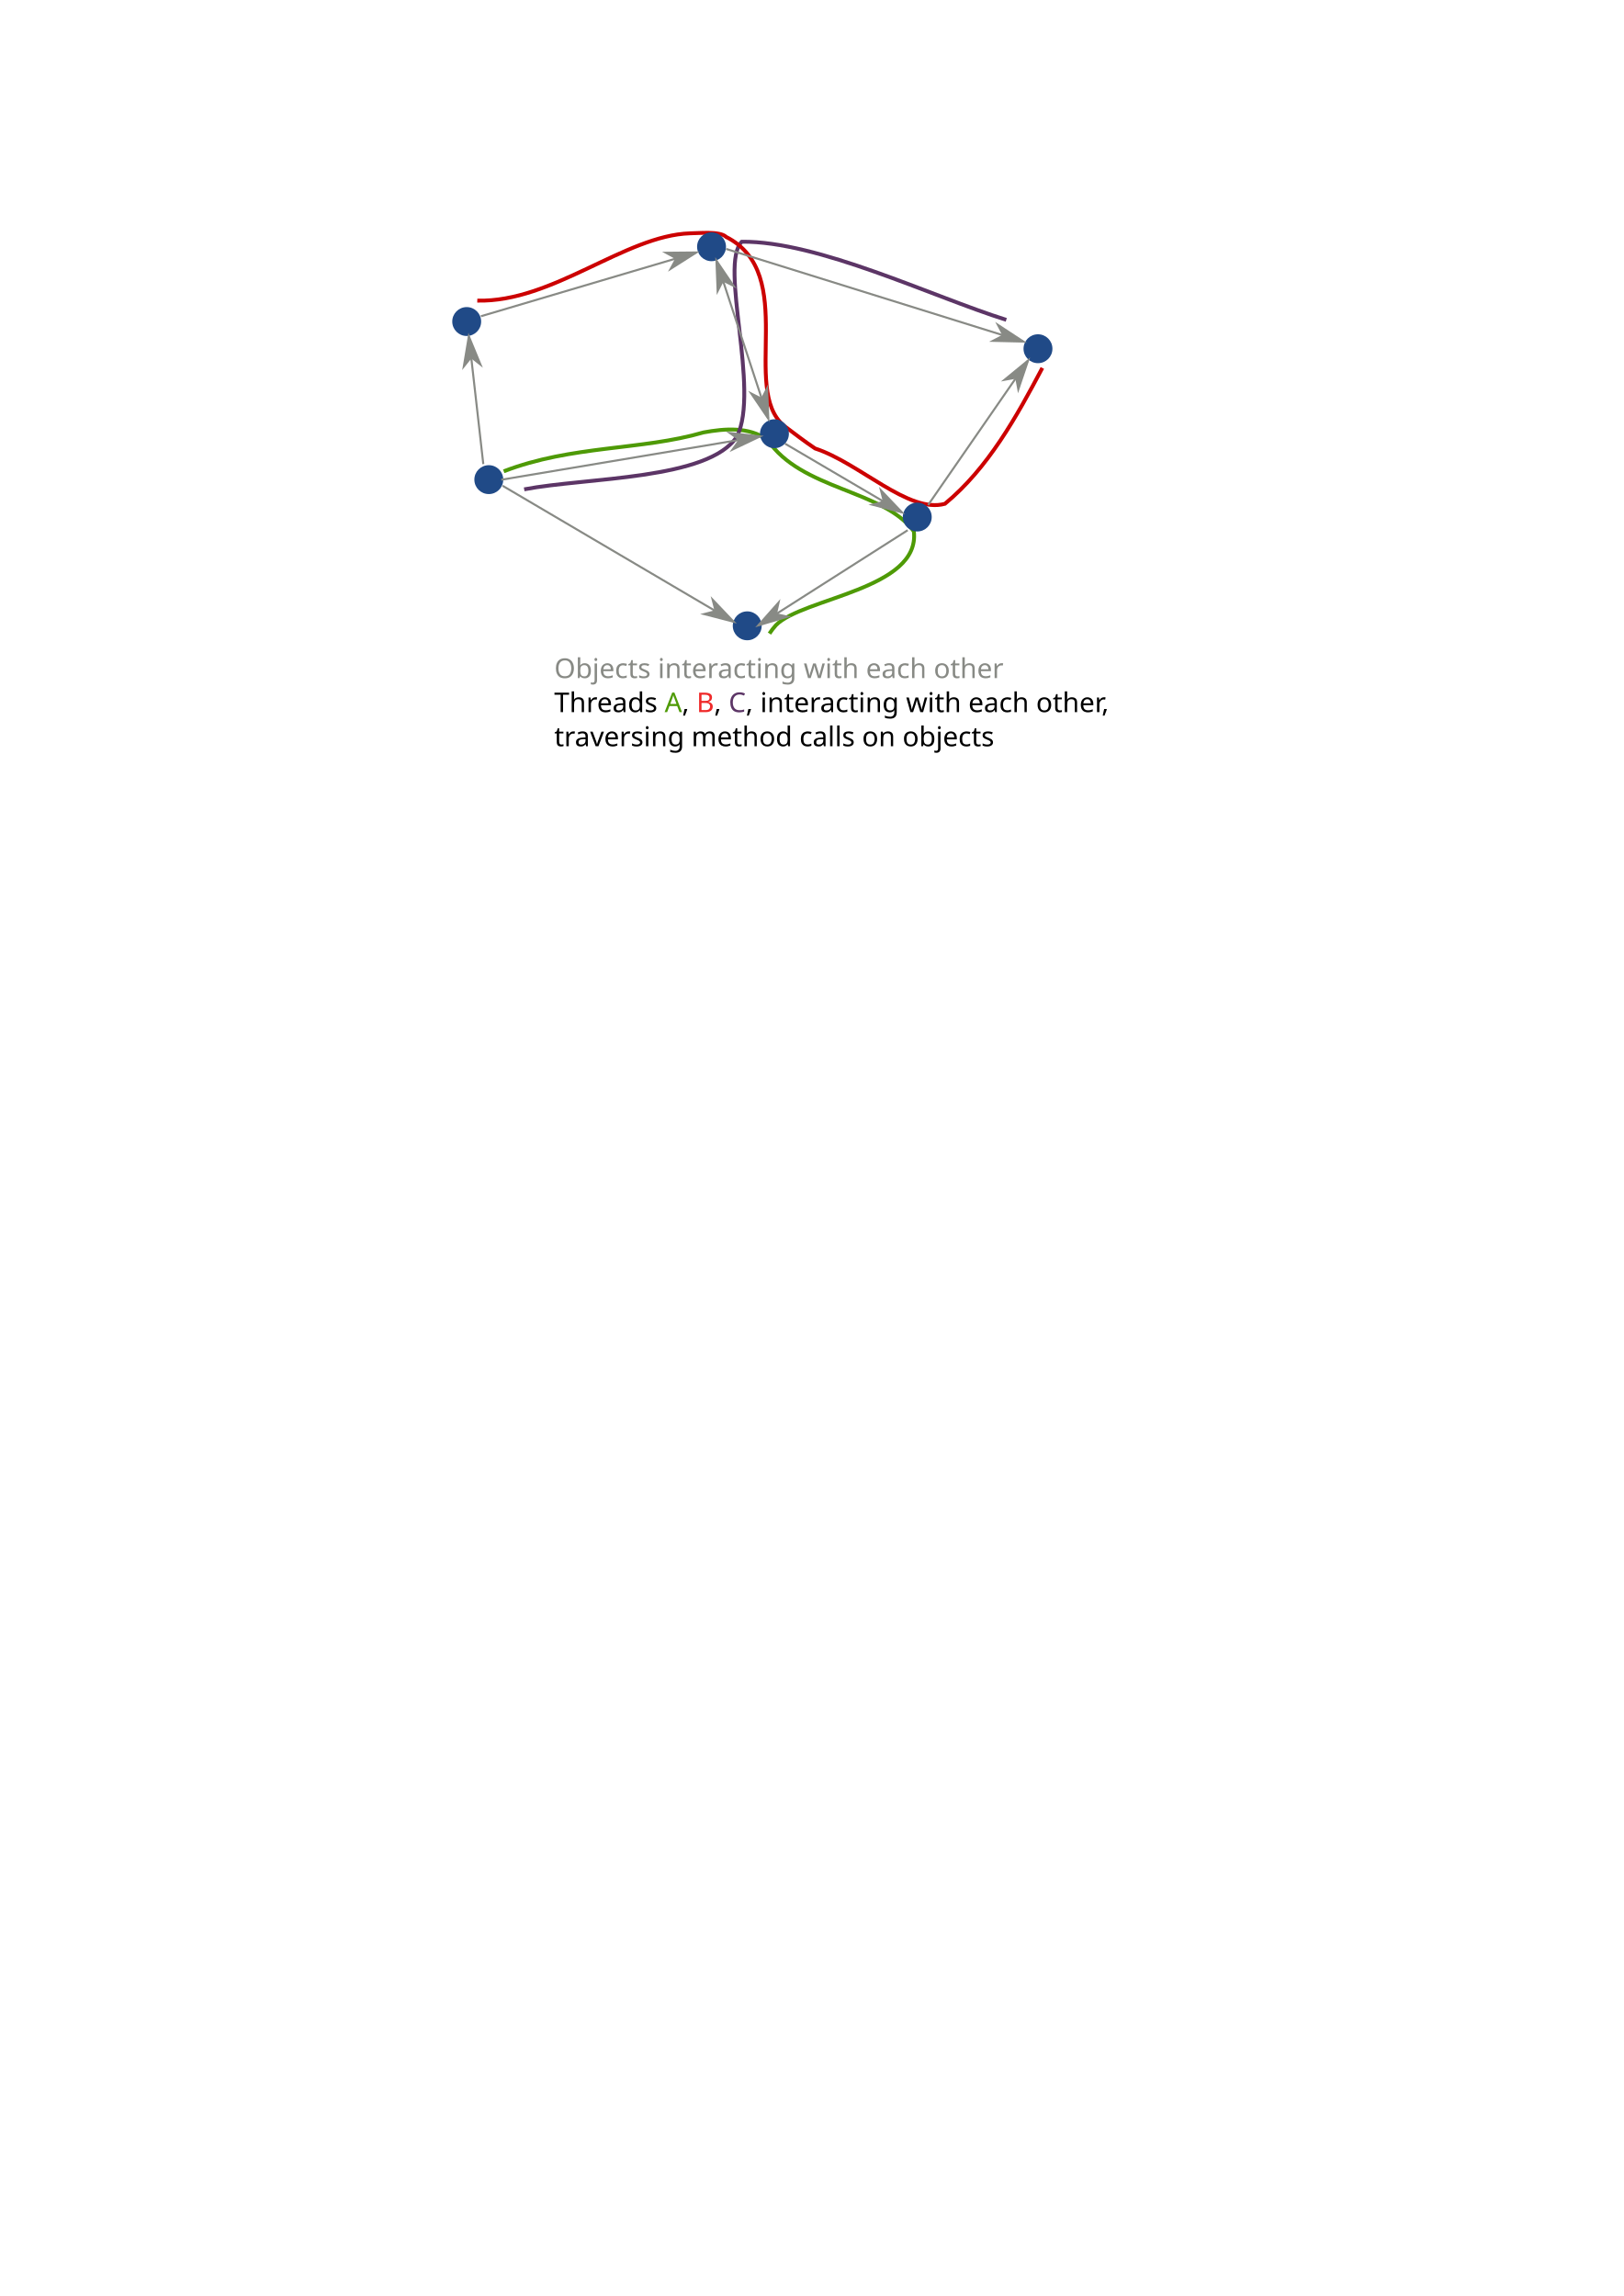
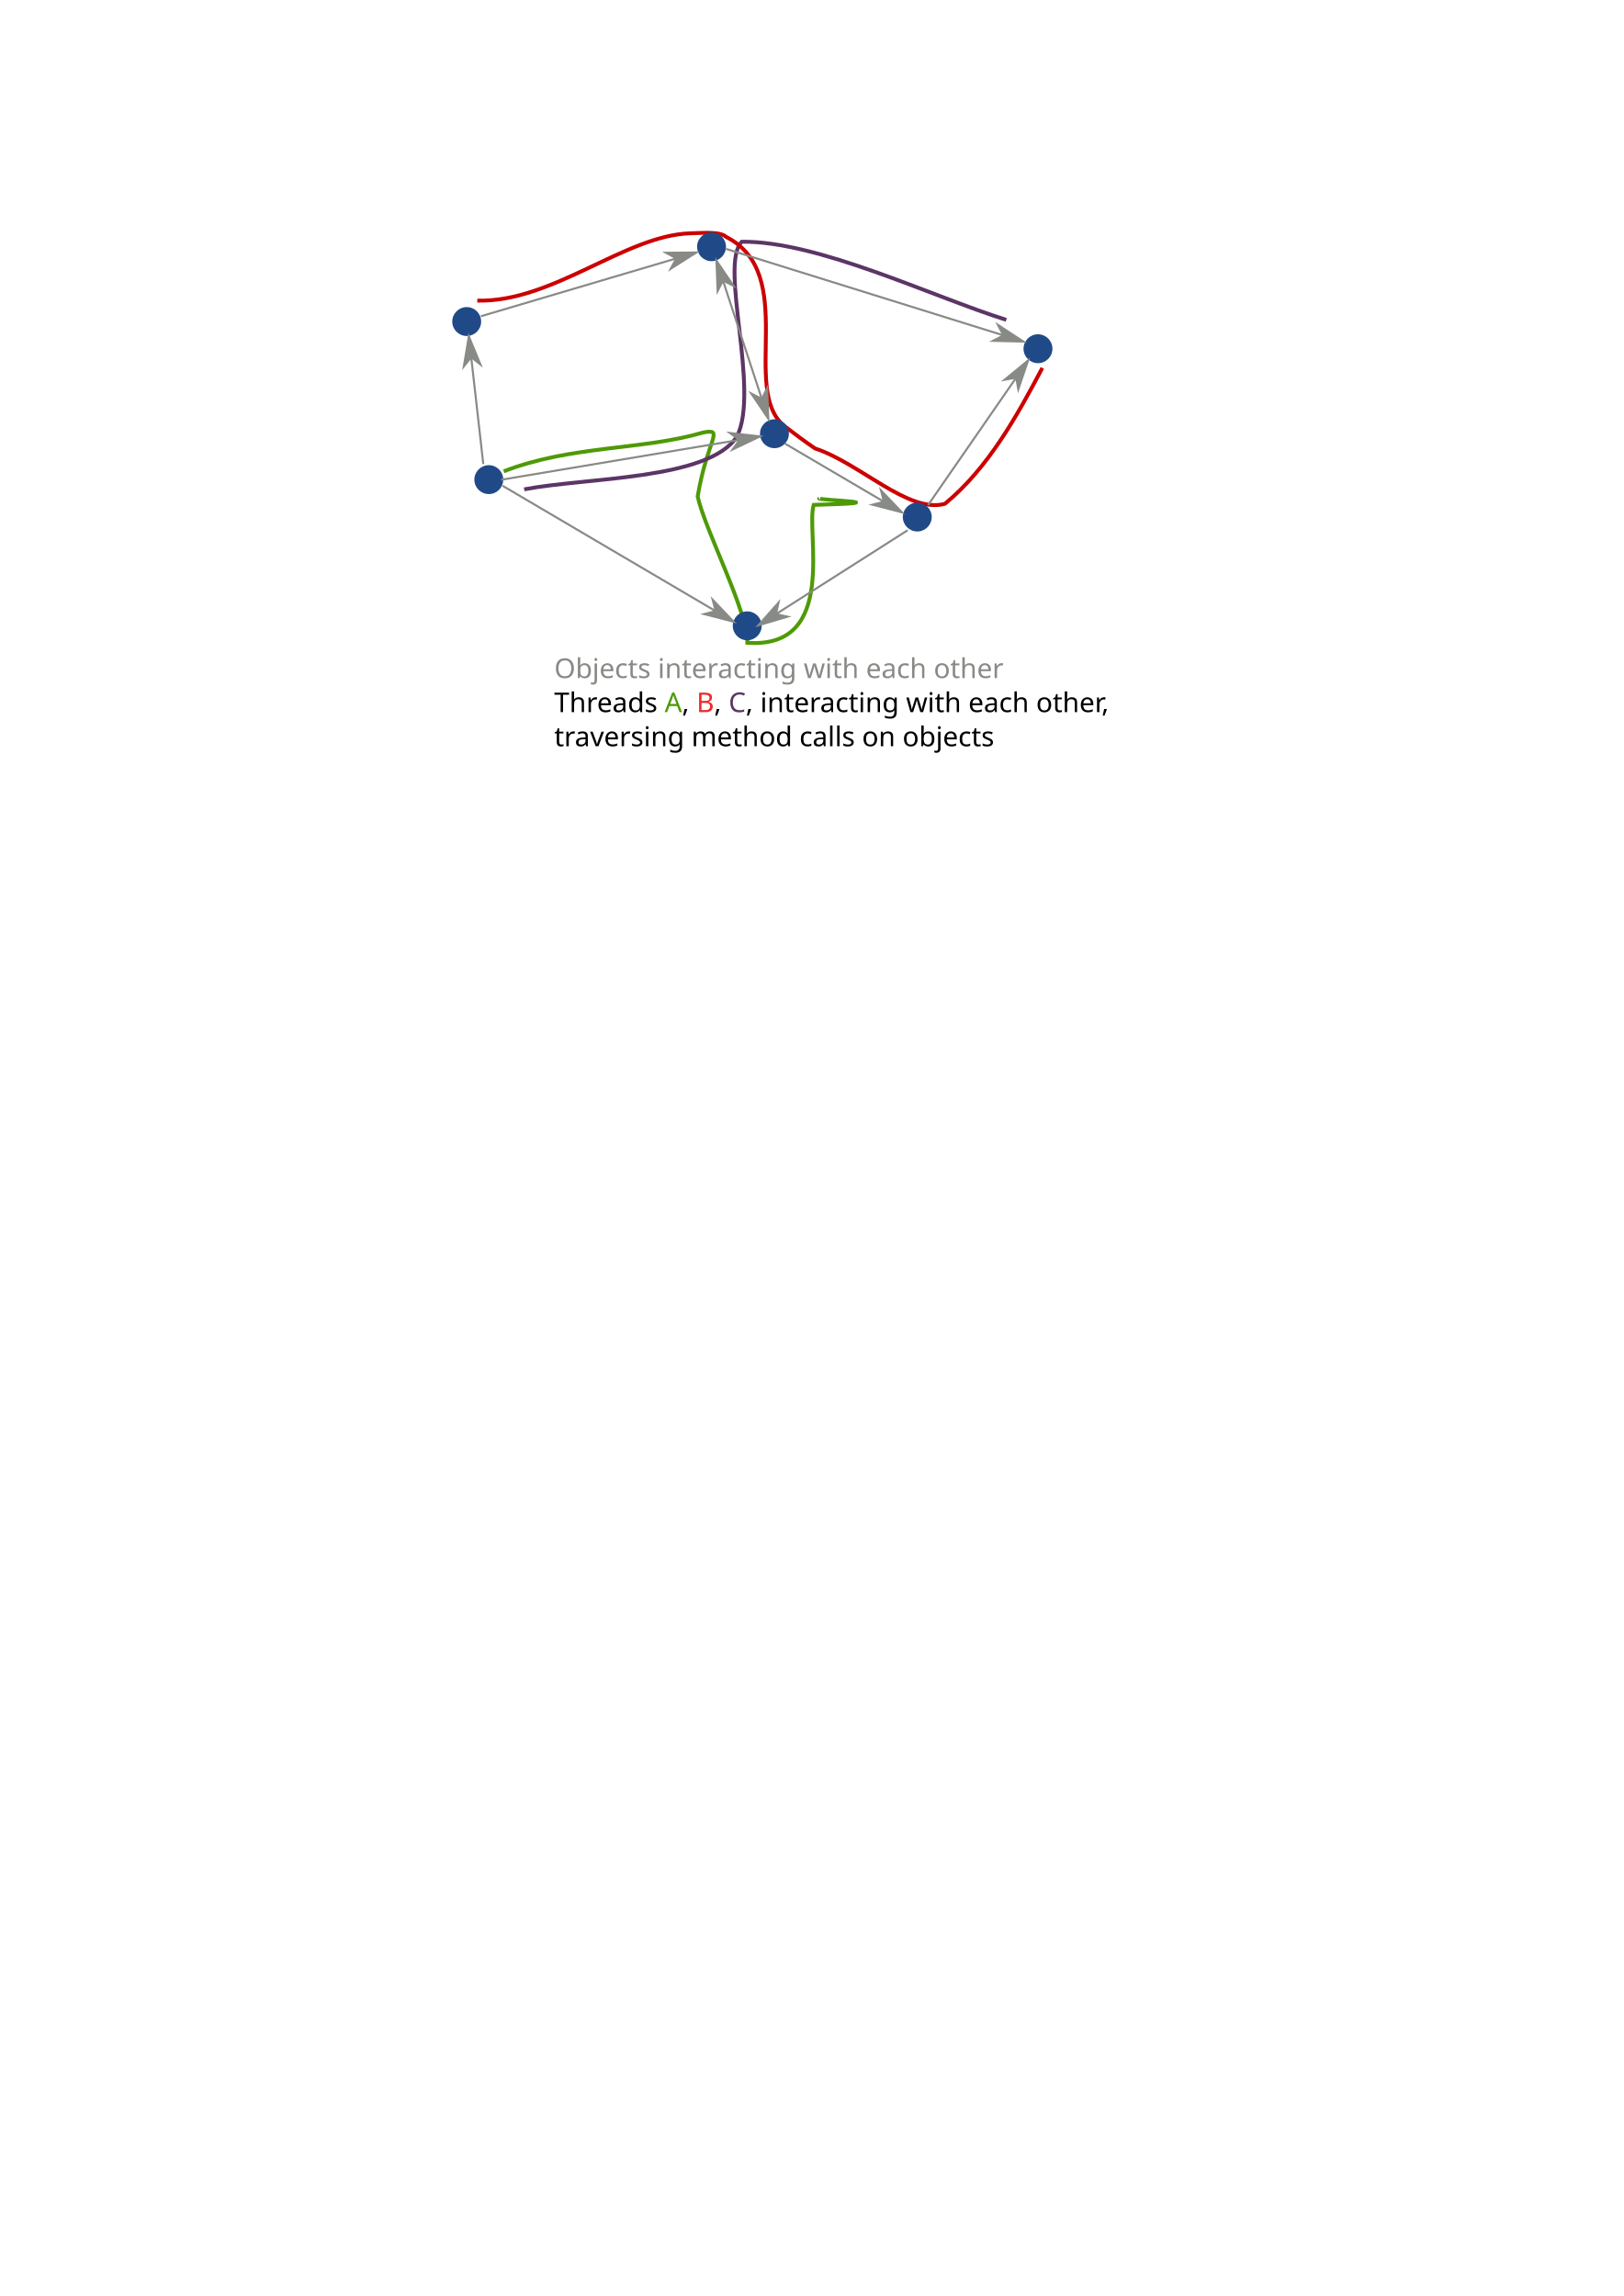
<svg xmlns="http://www.w3.org/2000/svg" width="210mm" height="297mm" viewBox="0 0 210 297" version="1.1" id="svg5272">
  <defs id="defs5266">
    <marker orient="auto" refY="0.0" refX="0.0" id="marker6599" style="overflow:visible">
      <path id="path6597" d="M 0.0,0.0 L 5.0,-5.0 L -12.5,0.0 L 5.0,5.0 L 0.0,0.0 z " style="fill-rule:evenodd;stroke:#888a85;stroke-width:1pt;stroke-opacity:1;fill:#888a85;fill-opacity:1" transform="scale(0.8) translate(12.5,0)" />
    </marker>
    <marker orient="auto" refY="0.0" refX="0.0" id="Arrow1Lstart" style="overflow:visible">
      <path id="path4535" d="M 0.0,0.0 L 5.0,-5.0 L -12.5,0.0 L 5.0,5.0 L 0.0,0.0 z " style="fill-rule:evenodd;stroke:#888a85;stroke-width:1pt;stroke-opacity:1;fill:#888a85;fill-opacity:1" transform="scale(0.8) translate(12.5,0)" />
    </marker>
    <marker style="overflow:visible;" id="marker6395" refX="0.0" refY="0.0" orient="auto">
      <path transform="scale(0.8) rotate(180) translate(12.5,0)" style="fill-rule:evenodd;stroke:#888a85;stroke-width:1pt;stroke-opacity:1;fill:#888a85;fill-opacity:1" d="M 0.0,0.0 L 5.0,-5.0 L -12.5,0.0 L 5.0,5.0 L 0.0,0.0 z " id="path6393" />
    </marker>
    <marker style="overflow:visible;" id="marker6289" refX="0.0" refY="0.0" orient="auto">
      <path transform="scale(0.8) rotate(180) translate(12.5,0)" style="fill-rule:evenodd;stroke:#888a85;stroke-width:1pt;stroke-opacity:1;fill:#888a85;fill-opacity:1" d="M 0.0,0.0 L 5.0,-5.0 L -12.5,0.0 L 5.0,5.0 L 0.0,0.0 z " id="path6287" />
    </marker>
    <marker style="overflow:visible;" id="marker6195" refX="0.0" refY="0.0" orient="auto">
      <path transform="scale(0.8) rotate(180) translate(12.5,0)" style="fill-rule:evenodd;stroke:#888a85;stroke-width:1pt;stroke-opacity:1;fill:#888a85;fill-opacity:1" d="M 0.0,0.0 L 5.0,-5.0 L -12.5,0.0 L 5.0,5.0 L 0.0,0.0 z " id="path6193" />
    </marker>
    <marker style="overflow:visible;" id="marker6113" refX="0.0" refY="0.0" orient="auto">
      <path transform="scale(0.8) rotate(180) translate(12.5,0)" style="fill-rule:evenodd;stroke:#888a85;stroke-width:1pt;stroke-opacity:1;fill:#888a85;fill-opacity:1" d="M 0.0,0.0 L 5.0,-5.0 L -12.5,0.0 L 5.0,5.0 L 0.0,0.0 z " id="path6111" />
    </marker>
    <marker style="overflow:visible;" id="marker6043" refX="0.0" refY="0.0" orient="auto">
      <path transform="scale(0.8) rotate(180) translate(12.5,0)" style="fill-rule:evenodd;stroke:#888a85;stroke-width:1pt;stroke-opacity:1;fill:#888a85;fill-opacity:1" d="M 0.0,0.0 L 5.0,-5.0 L -12.5,0.0 L 5.0,5.0 L 0.0,0.0 z " id="path6041" />
    </marker>
    <marker style="overflow:visible;" id="marker5985" refX="0.0" refY="0.0" orient="auto">
      <path transform="scale(0.8) rotate(180) translate(12.5,0)" style="fill-rule:evenodd;stroke:#888a85;stroke-width:1pt;stroke-opacity:1;fill:#888a85;fill-opacity:1" d="M 0.0,0.0 L 5.0,-5.0 L -12.5,0.0 L 5.0,5.0 L 0.0,0.0 z " id="path5983" />
    </marker>
    <marker style="overflow:visible;" id="marker5939" refX="0.0" refY="0.0" orient="auto">
      <path transform="scale(0.8) rotate(180) translate(12.5,0)" style="fill-rule:evenodd;stroke:#888a85;stroke-width:1pt;stroke-opacity:1;fill:#888a85;fill-opacity:1" d="M 0.0,0.0 L 5.0,-5.0 L -12.5,0.0 L 5.0,5.0 L 0.0,0.0 z " id="path5937" />
    </marker>
    <marker style="overflow:visible;" id="marker5905" refX="0.0" refY="0.0" orient="auto">
      <path transform="scale(0.8) rotate(180) translate(12.5,0)" style="fill-rule:evenodd;stroke:#888a85;stroke-width:1pt;stroke-opacity:1;fill:#888a85;fill-opacity:1" d="M 0.0,0.0 L 5.0,-5.0 L -12.5,0.0 L 5.0,5.0 L 0.0,0.0 z " id="path5903" />
    </marker>
  </defs>
  <g id="layer1">
-     <path style="fill:none;stroke:#4e9a06;stroke-width:0.5;stroke-linecap:butt;stroke-linejoin:miter;stroke-miterlimit:4;stroke-dasharray:none;stroke-opacity:1" d="m 65.15,60.967 c 8.831,-3.403 17.838,-2.694 25.836,-5.03 2.765,-0.51 5.847,-0.754 8.279,0.942 4.358,6.533 14.945,6.427 18.93,11.862 0.846,7.503 -14.348,8.58 -17.836,12.124 -0.307,0.344 -0.591,0.71 -0.846,1.094" id="path6583" />
+     <path style="fill:none;stroke:#4e9a06;stroke-width:0.5;stroke-linecap:butt;stroke-linejoin:miter;stroke-miterlimit:4;stroke-dasharray:none;stroke-opacity:1" d="m 65.15,60.967 c 8.831,-3.403 17.838,-2.694 25.836,-5.03 2.765,-0.51.5.847,-0.754 8.279,0.942 4.358,6.533 14.945,6.427 18.93,11.862 0.846,7.503 -14.348,8.58 -17.836,12.124 -0.307,0.344 -0.591,0.71 -0.846,1.094" id="path6583" />
    <path style="fill:none;stroke:#5c3566;stroke-width:0.5;stroke-linecap:butt;stroke-linejoin:miter;stroke-miterlimit:4;stroke-dasharray:none;stroke-opacity:1" d="m 67.793,63.299 c 8.101,-1.559 23.898,-1.193 27.522,-6.842 2.999,-5.998 -2.354,-22.213 0.622,-25.189 9.893,-0.091 24.521,7.062 34.208,10.107" id="path6751" />
    <path style="fill:none;stroke:#cc0000;stroke-width:0.5;stroke-linecap:butt;stroke-linejoin:miter;stroke-miterlimit:4;stroke-dasharray:none;stroke-opacity:1" d="m 61.729,38.888 c 9.796,0.232 19.059,-8.43 27.522,-8.707 1.047,0 3.881,-0.318 4.665,0.466 9.412,4.766 1.812,19.638 7.463,24.412 1.352,1.014 2.684,2.048 4.043,2.954 5.762,1.885 12.103,8.471 16.793,7.153 5.587,-4.609 9.283,-11.301 12.595,-17.57" id="path6549" />
    <circle style="stroke:none;stroke-width:0.5;stroke-miterlimit:4;stroke-dasharray:none;fill:#204a87;fill-opacity:1" id="path5282" cx="60.361" cy="41.592" r="1.869" />
    <circle r="1.869" cy="31.916" cx="92.026" id="circle5827" style="fill:#204a87;fill-opacity:1;stroke:none;stroke-width:0.5;stroke-miterlimit:4;stroke-dasharray:none" />
    <circle style="fill:#204a87;fill-opacity:1;stroke:none;stroke-width:0.5;stroke-miterlimit:4;stroke-dasharray:none" id="circle5829" cx="100.162" cy="56.105" r="1.869" />
    <circle r="1.869" cy="62.042" cx="63.22" id="circle5831" style="fill:#204a87;fill-opacity:1;stroke:none;stroke-width:0.5;stroke-miterlimit:4;stroke-dasharray:none" />
    <circle style="fill:#204a87;fill-opacity:1;stroke:none;stroke-width:0.5;stroke-miterlimit:4;stroke-dasharray:none" id="circle5833" cx="96.644" cy="80.953" r="1.869" />
    <circle r="1.869" cy="45.11" cx="134.246" id="circle5835" style="fill:#204a87;fill-opacity:1;stroke:none;stroke-width:0.5;stroke-miterlimit:4;stroke-dasharray:none" />
    <circle style="fill:#204a87;fill-opacity:1;stroke:none;stroke-width:0.5;stroke-miterlimit:4;stroke-dasharray:none" id="circle5837" cx="118.633" cy="66.88" r="1.869" />
    <path style="fill:none;stroke:#888a85;stroke-width:0.265;stroke-linecap:butt;stroke-linejoin:miter;stroke-opacity:1;marker-end:url(#marker6195);stroke-miterlimit:4;stroke-dasharray:none" d="m 62.196,40.909 27.833,-8.241" id="path5873" />
    <path style="fill:none;stroke:#888a85;stroke-width:0.265px;stroke-linecap:butt;stroke-linejoin:miter;stroke-opacity:1;marker-end:url(#marker5985)" d="M 93.916,32.201 132.322,44.174" id="path5875" />
    <path style="fill:none;stroke:#888a85;stroke-width:0.265px;stroke-linecap:butt;stroke-linejoin:miter;stroke-opacity:1;marker-end:url(#marker6043);marker-start:url(#marker6599)" d="m 92.672,33.756 6.686,20.369" id="path5877" />
    <path style="fill:none;stroke:#888a85;stroke-width:0.265px;stroke-linecap:butt;stroke-linejoin:miter;stroke-opacity:1;marker-end:url(#marker5939)" d="m 101.535,57.391 15.082,8.863" id="path5879" />
    <path style="fill:none;stroke:#888a85;stroke-width:0.265px;stroke-linecap:butt;stroke-linejoin:miter;stroke-opacity:1;marker-end:url(#marker5905)" d="M 120.038,65.321 132.943,46.662" id="path5881" />
    <path style="fill:none;stroke:#888a85;stroke-width:0.265px;stroke-linecap:butt;stroke-linejoin:miter;stroke-opacity:1;marker-end:url(#marker6113)" d="M 64.839,62.055 98.269,56.458" id="path5883" />
    <path style="fill:none;stroke:#888a85;stroke-width:0.265px;stroke-linecap:butt;stroke-linejoin:miter;stroke-opacity:1;marker-end:url(#marker6395)" d="M 64.995,62.833 94.849,80.403" id="path5885" />
    <path style="fill:none;stroke:#888a85;stroke-width:0.265px;stroke-linecap:butt;stroke-linejoin:miter;stroke-opacity:1;marker-start:url(#Arrow1Lstart)" d="M 98.114,80.87 117.395,68.586" id="path5887" />
    <path style="fill:none;stroke:#888a85;stroke-width:0.265px;stroke-linecap:butt;stroke-linejoin:miter;stroke-opacity:1;marker-end:url(#marker6289)" d="M 62.507,60.034 60.641,43.552" id="path5889" />
    <text xml:space="preserve" style="font-style:normal;font-variant:normal;font-weight:normal;font-stretch:normal;font-size:3.528px;line-height:1.25;font-family:'Franklin Gothic Medium';-inkscape-font-specification:'Franklin Gothic Medium, ';letter-spacing:0px;word-spacing:0px;fill:#000000;fill-opacity:1;stroke:none;stroke-width:0.265" x="71.681" y="87.711" id="text6531">
      <tspan id="tspan6529" x="71.681" y="87.711" style="font-size:3.528px;fill:#888a85;stroke-width:0.265">Objects interacting with each other</tspan>
      <tspan x="71.681" y="92.121" style="font-size:3.528px;stroke-width:0.265" id="tspan7162">Threads <tspan style="fill:#4e9a06" id="tspan7164">A</tspan>, <tspan style="fill:#ef2929" id="tspan7166">B</tspan>, <tspan style="fill:#5c3566" id="tspan7168">C</tspan>, interacting with each other,</tspan>
      <tspan x="71.681" y="96.531" style="font-size:3.528px;stroke-width:0.265" id="tspan7170">traversing method calls on objects</tspan>
    </text>
  </g>
</svg>
